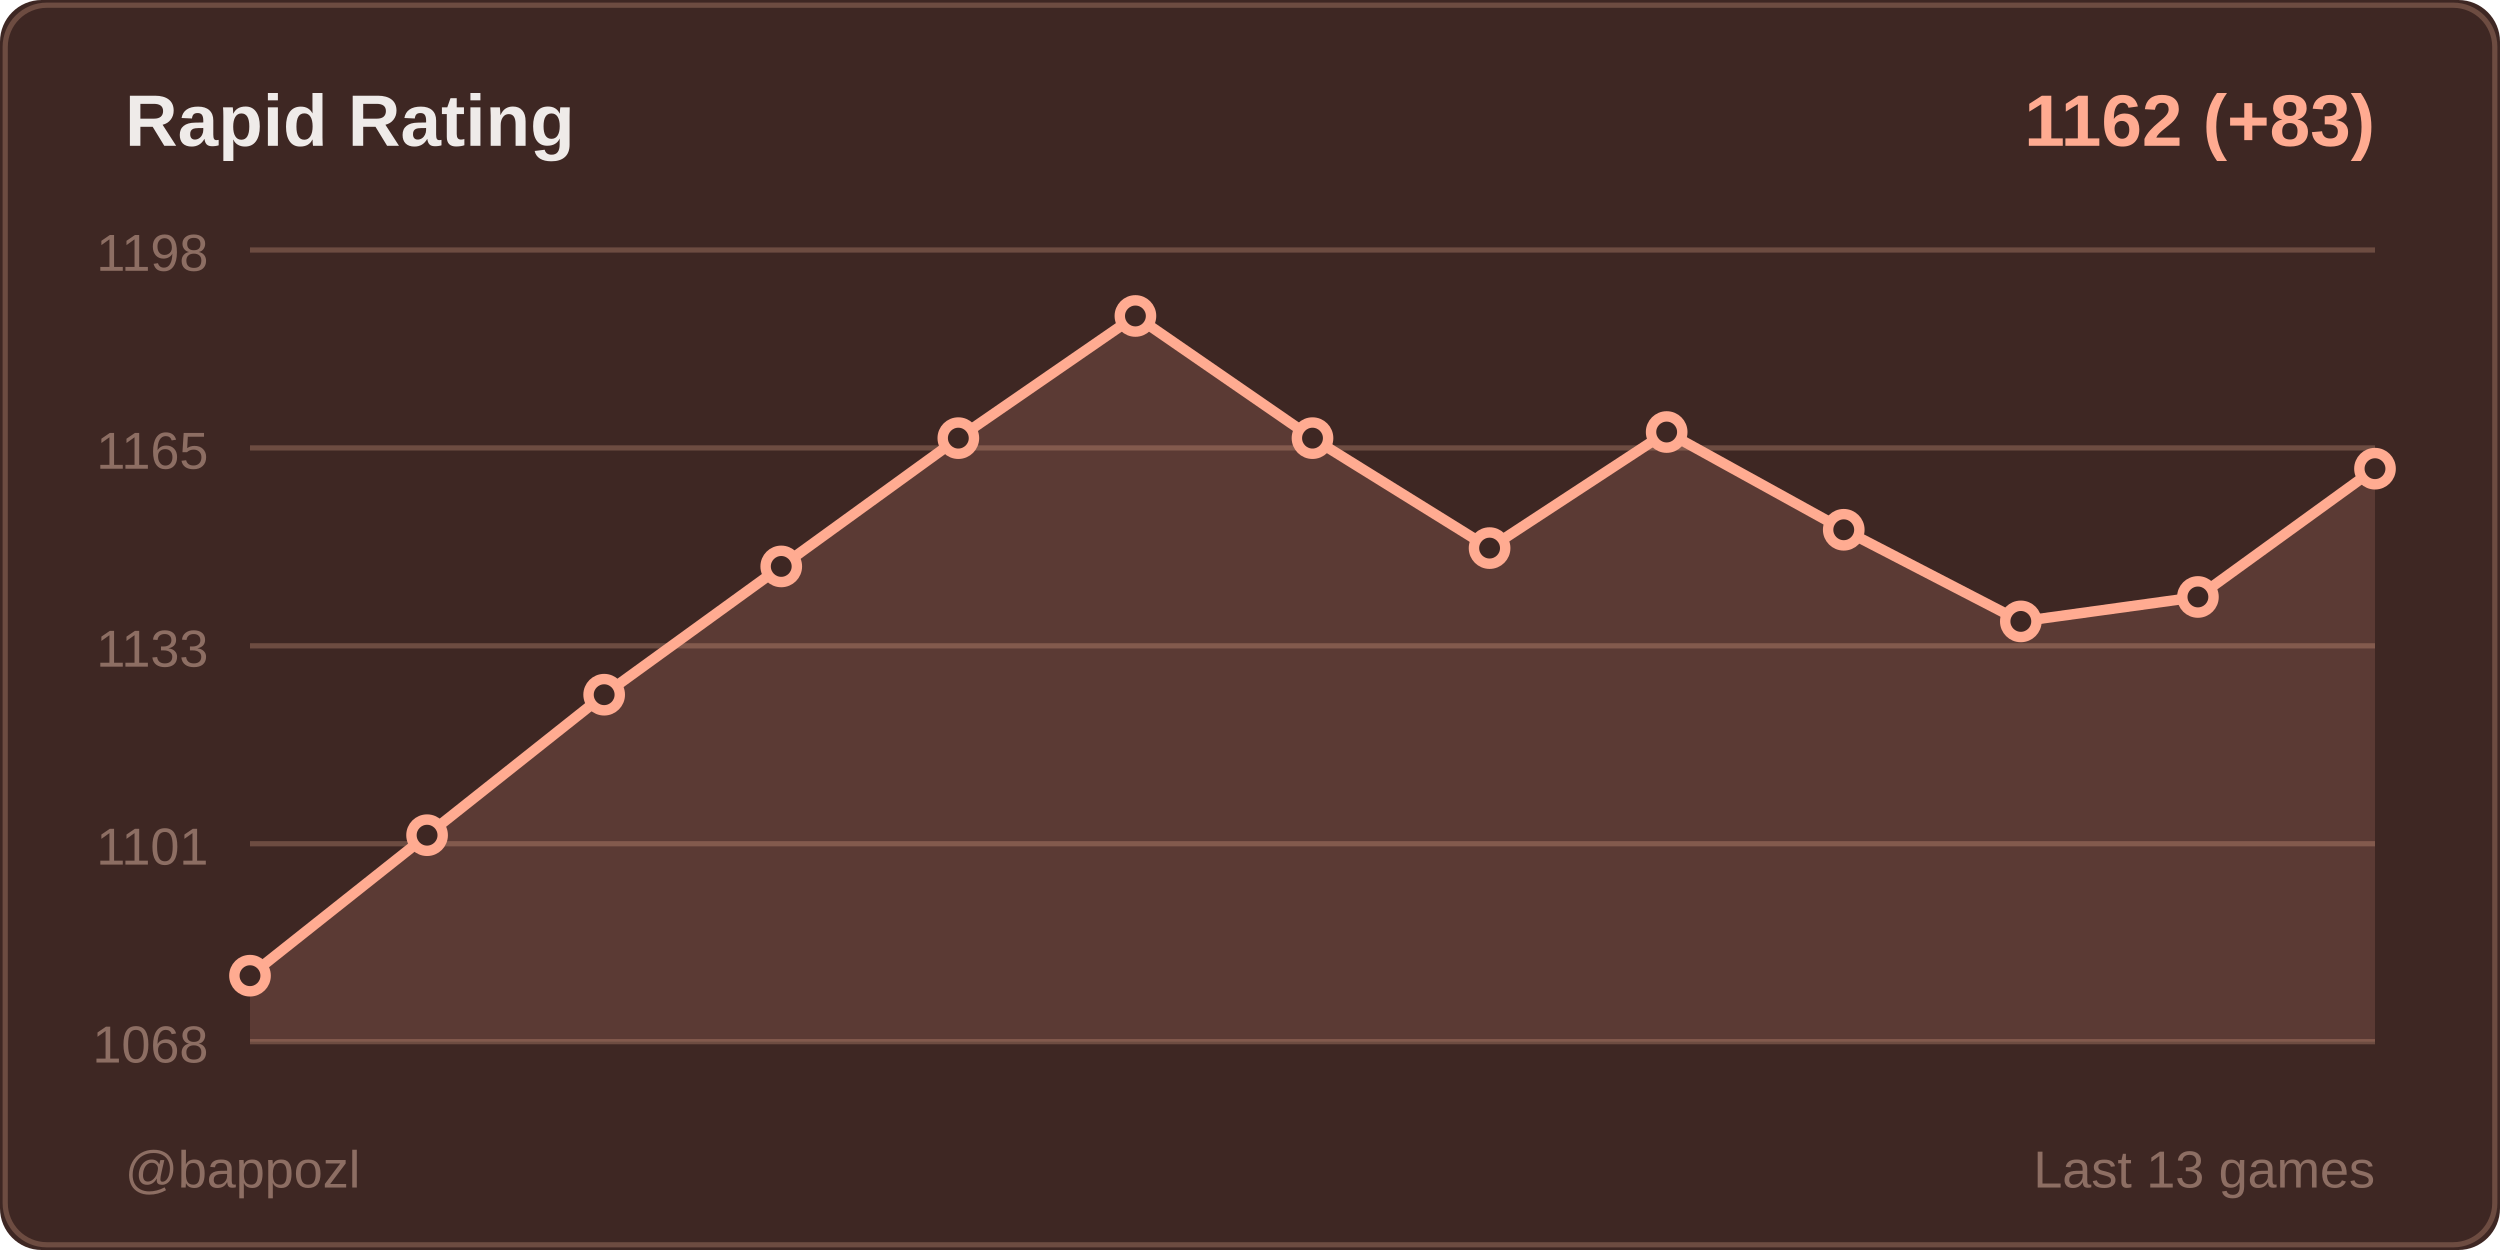
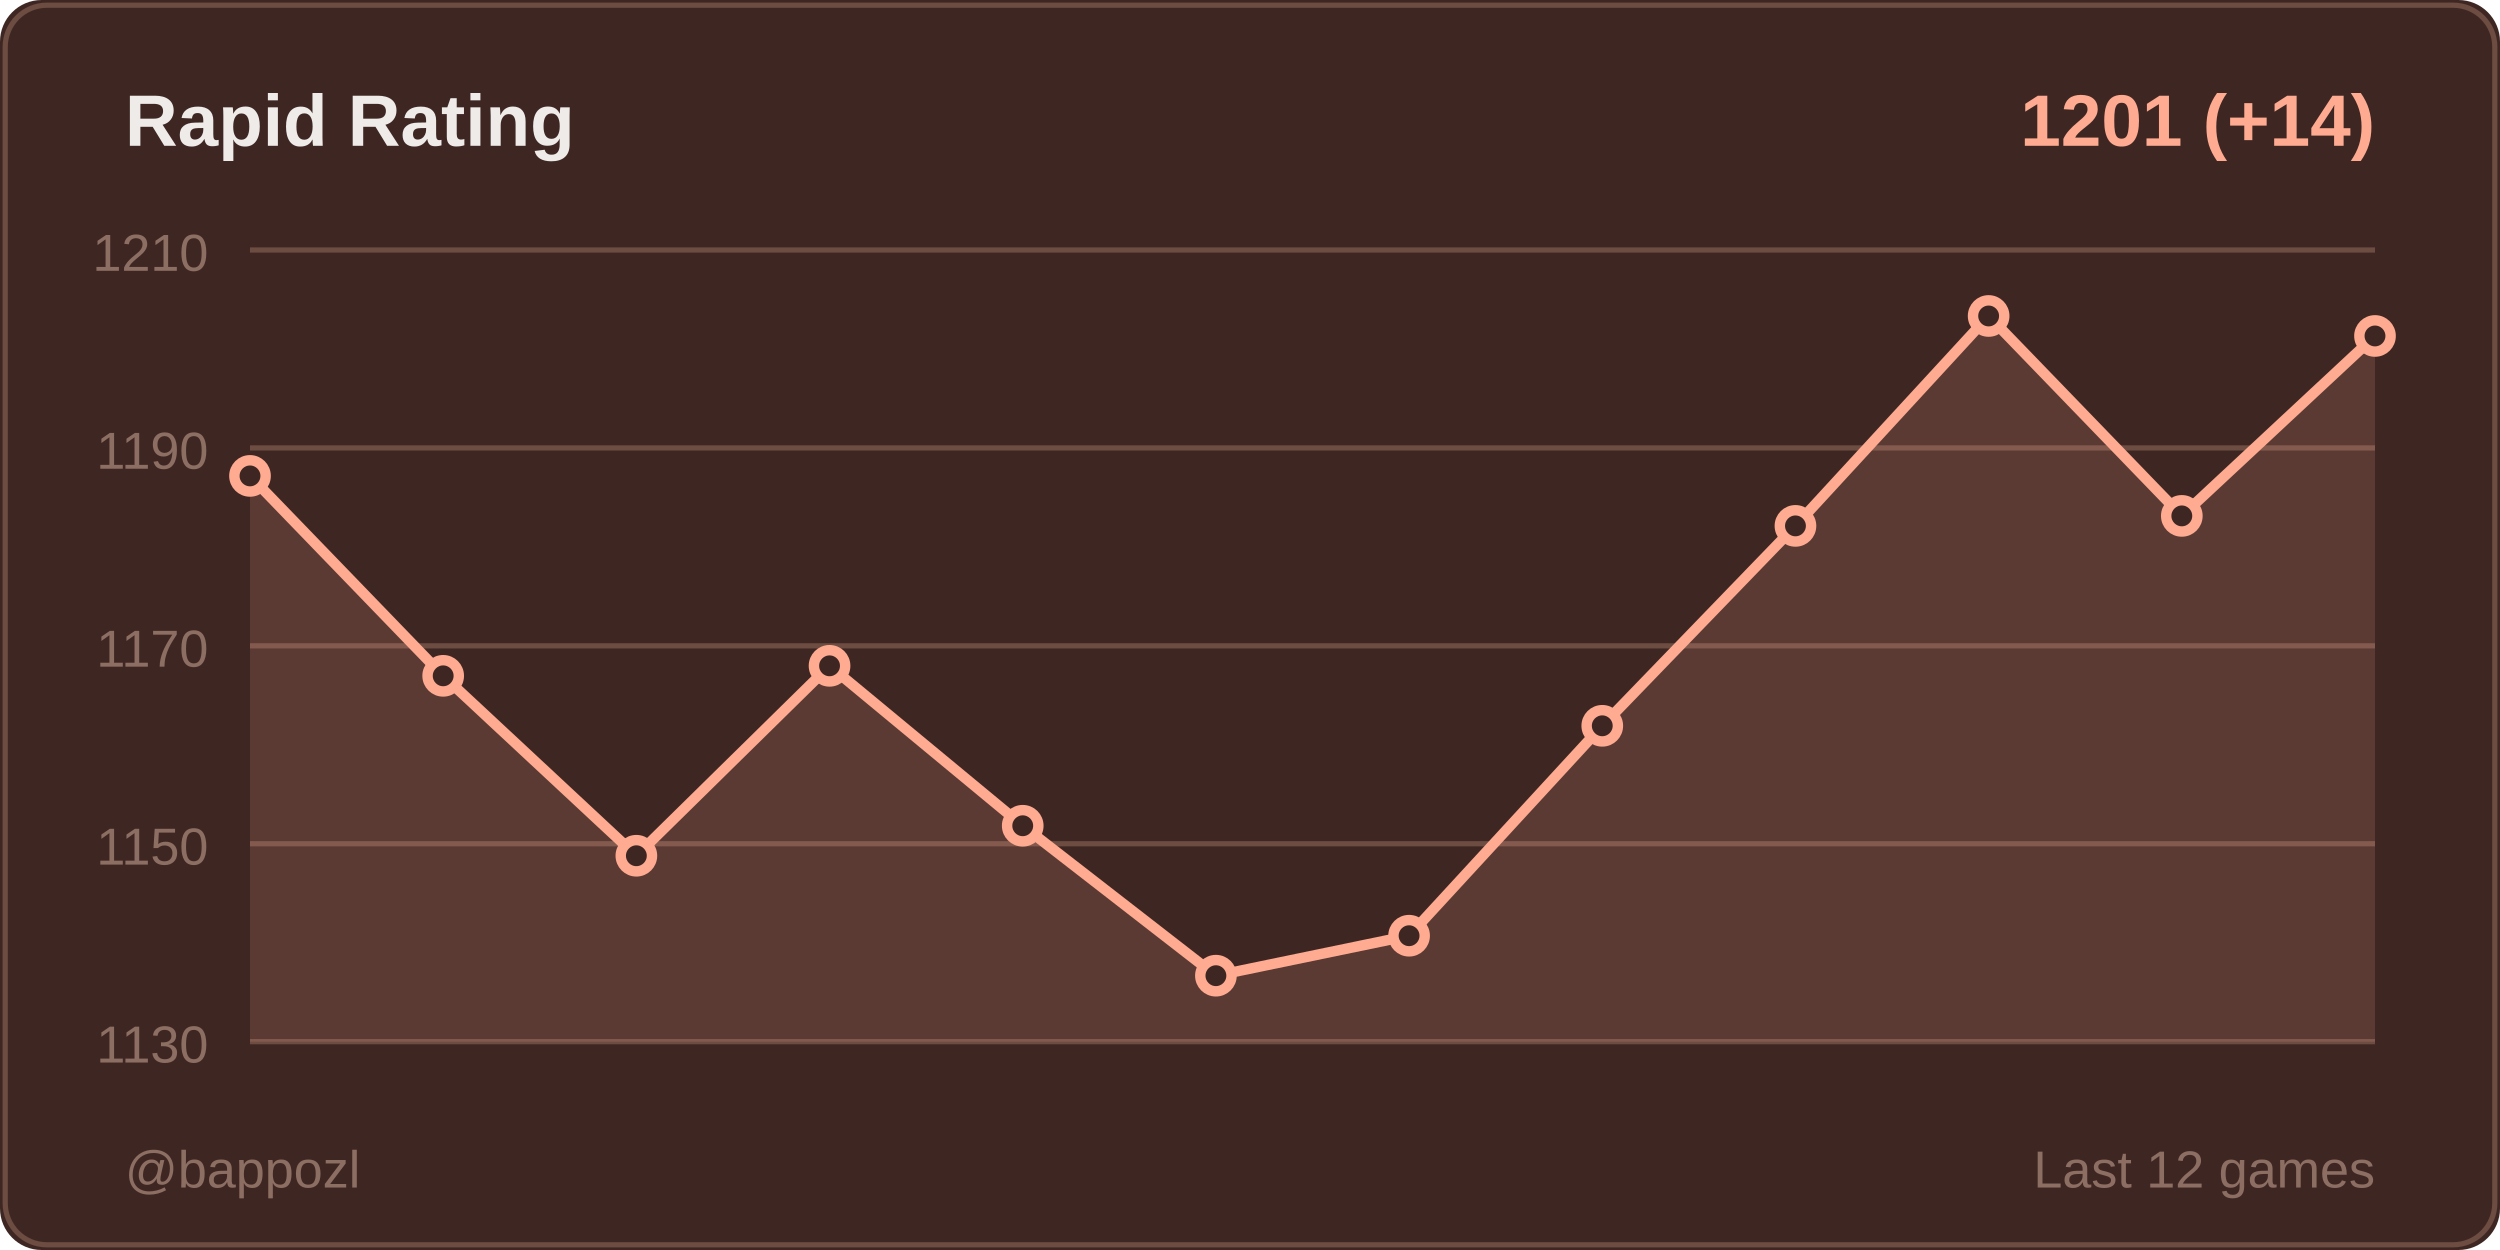
<svg xmlns="http://www.w3.org/2000/svg" width="480" height="240">
  <rect width="480" height="240" fill="#3e2723" rx="8" />
  <rect x="1" y="1" width="478" height="238" fill="none" stroke="#6d4c41" rx="8" />
  <text x="24" y="28" fill="#efebe9" font-size="14" font-weight="600" font-family="Segoe UI, Arial, sans-serif">
    Rapid Rating
  </text>
  <text x="456" y="28" fill="#ffab91" font-size="14" font-weight="600" font-family="Segoe UI, Arial, sans-serif" text-anchor="end">
-     1162 (+83)
+     1201 (+14)
  </text>
  <line x1="48" y1="48" x2="456" y2="48" stroke="#6d4c41" stroke-width="1" />
-   <text x="40" y="52" fill="#8d6e63" font-size="10" font-family="Segoe UI, Arial, sans-serif" text-anchor="end">1198</text>
+   <text x="40" y="52" fill="#8d6e63" font-size="10" font-family="Segoe UI, Arial, sans-serif" text-anchor="end">1210</text>
  <line x1="48" y1="86" x2="456" y2="86" stroke="#6d4c41" stroke-width="1" />
-   <text x="40" y="90" fill="#8d6e63" font-size="10" font-family="Segoe UI, Arial, sans-serif" text-anchor="end">1165</text>
+   <text x="40" y="90" fill="#8d6e63" font-size="10" font-family="Segoe UI, Arial, sans-serif" text-anchor="end">1190</text>
  <line x1="48" y1="124" x2="456" y2="124" stroke="#6d4c41" stroke-width="1" />
-   <text x="40" y="128" fill="#8d6e63" font-size="10" font-family="Segoe UI, Arial, sans-serif" text-anchor="end">1133</text>
+   <text x="40" y="128" fill="#8d6e63" font-size="10" font-family="Segoe UI, Arial, sans-serif" text-anchor="end">1170</text>
  <line x1="48" y1="162" x2="456" y2="162" stroke="#6d4c41" stroke-width="1" />
-   <text x="40" y="166" fill="#8d6e63" font-size="10" font-family="Segoe UI, Arial, sans-serif" text-anchor="end">1101</text>
+   <text x="40" y="166" fill="#8d6e63" font-size="10" font-family="Segoe UI, Arial, sans-serif" text-anchor="end">1150</text>
  <line x1="48" y1="200" x2="456" y2="200" stroke="#6d4c41" stroke-width="1" />
-   <text x="40" y="204" fill="#8d6e63" font-size="10" font-family="Segoe UI, Arial, sans-serif" text-anchor="end">1068</text>
-   <polygon points="48,200 48,187.333 82,160.358 116,133.383 150,108.753 184,84.123 218,60.667 252,84.123 286,105.235 320,82.951 354,101.716 388,119.309 422,114.617 456,89.988 456,200" fill="#ffab91" opacity="0.15" />
-   <polyline points="48,187.333 82,160.358 116,133.383 150,108.753 184,84.123 218,60.667 252,84.123 286,105.235 320,82.951 354,101.716 388,119.309 422,114.617 456,89.988" fill="none" stroke="#ffab91" stroke-width="2" stroke-linecap="round" stroke-linejoin="round" />
-   <circle cx="48" cy="187.333" r="3" fill="#3e2723" stroke="#ffab91" stroke-width="2" />
-   <circle cx="82" cy="160.358" r="3" fill="#3e2723" stroke="#ffab91" stroke-width="2" />
-   <circle cx="116" cy="133.383" r="3" fill="#3e2723" stroke="#ffab91" stroke-width="2" />
-   <circle cx="150" cy="108.753" r="3" fill="#3e2723" stroke="#ffab91" stroke-width="2" />
-   <circle cx="184" cy="84.123" r="3" fill="#3e2723" stroke="#ffab91" stroke-width="2" />
-   <circle cx="218" cy="60.667" r="3" fill="#3e2723" stroke="#ffab91" stroke-width="2" />
-   <circle cx="252" cy="84.123" r="3" fill="#3e2723" stroke="#ffab91" stroke-width="2" />
-   <circle cx="286" cy="105.235" r="3" fill="#3e2723" stroke="#ffab91" stroke-width="2" />
-   <circle cx="320" cy="82.951" r="3" fill="#3e2723" stroke="#ffab91" stroke-width="2" />
-   <circle cx="354" cy="101.716" r="3" fill="#3e2723" stroke="#ffab91" stroke-width="2" />
-   <circle cx="388" cy="119.309" r="3" fill="#3e2723" stroke="#ffab91" stroke-width="2" />
-   <circle cx="422" cy="114.617" r="3" fill="#3e2723" stroke="#ffab91" stroke-width="2" />
-   <circle cx="456" cy="89.988" r="3" fill="#3e2723" stroke="#ffab91" stroke-width="2" />
+   <text x="40" y="204" fill="#8d6e63" font-size="10" font-family="Segoe UI, Arial, sans-serif" text-anchor="end">1130</text>
+   <polygon points="48,200 48,91.374 85.091,129.758 122.182,164.303 159.273,127.838 196.364,158.545 233.455,187.333 270.545,179.657 307.636,139.354 344.727,100.97 381.818,60.667 418.909,99.051 456,64.505 456,200" fill="#ffab91" opacity="0.15" />
+   <polyline points="48,91.374 85.091,129.758 122.182,164.303 159.273,127.838 196.364,158.545 233.455,187.333 270.545,179.657 307.636,139.354 344.727,100.97 381.818,60.667 418.909,99.051 456,64.505" fill="none" stroke="#ffab91" stroke-width="2" stroke-linecap="round" stroke-linejoin="round" />
+   <circle cx="48" cy="91.374" r="3" fill="#3e2723" stroke="#ffab91" stroke-width="2" />
+   <circle cx="85.091" cy="129.758" r="3" fill="#3e2723" stroke="#ffab91" stroke-width="2" />
+   <circle cx="122.182" cy="164.303" r="3" fill="#3e2723" stroke="#ffab91" stroke-width="2" />
+   <circle cx="159.273" cy="127.838" r="3" fill="#3e2723" stroke="#ffab91" stroke-width="2" />
+   <circle cx="196.364" cy="158.545" r="3" fill="#3e2723" stroke="#ffab91" stroke-width="2" />
+   <circle cx="233.455" cy="187.333" r="3" fill="#3e2723" stroke="#ffab91" stroke-width="2" />
+   <circle cx="270.545" cy="179.657" r="3" fill="#3e2723" stroke="#ffab91" stroke-width="2" />
+   <circle cx="307.636" cy="139.354" r="3" fill="#3e2723" stroke="#ffab91" stroke-width="2" />
+   <circle cx="344.727" cy="100.97" r="3" fill="#3e2723" stroke="#ffab91" stroke-width="2" />
+   <circle cx="381.818" cy="60.667" r="3" fill="#3e2723" stroke="#ffab91" stroke-width="2" />
+   <circle cx="418.909" cy="99.051" r="3" fill="#3e2723" stroke="#ffab91" stroke-width="2" />
+   <circle cx="456" cy="64.505" r="3" fill="#3e2723" stroke="#ffab91" stroke-width="2" />
  <text x="24" y="228" fill="#8d6e63" font-size="10" font-family="Segoe UI, Arial, sans-serif">
    @bappozl
  </text>
  <text x="456" y="228" fill="#8d6e63" font-size="10" font-family="Segoe UI, Arial, sans-serif" text-anchor="end">
-     Last 13 games
+     Last 12 games
  </text>
</svg>
